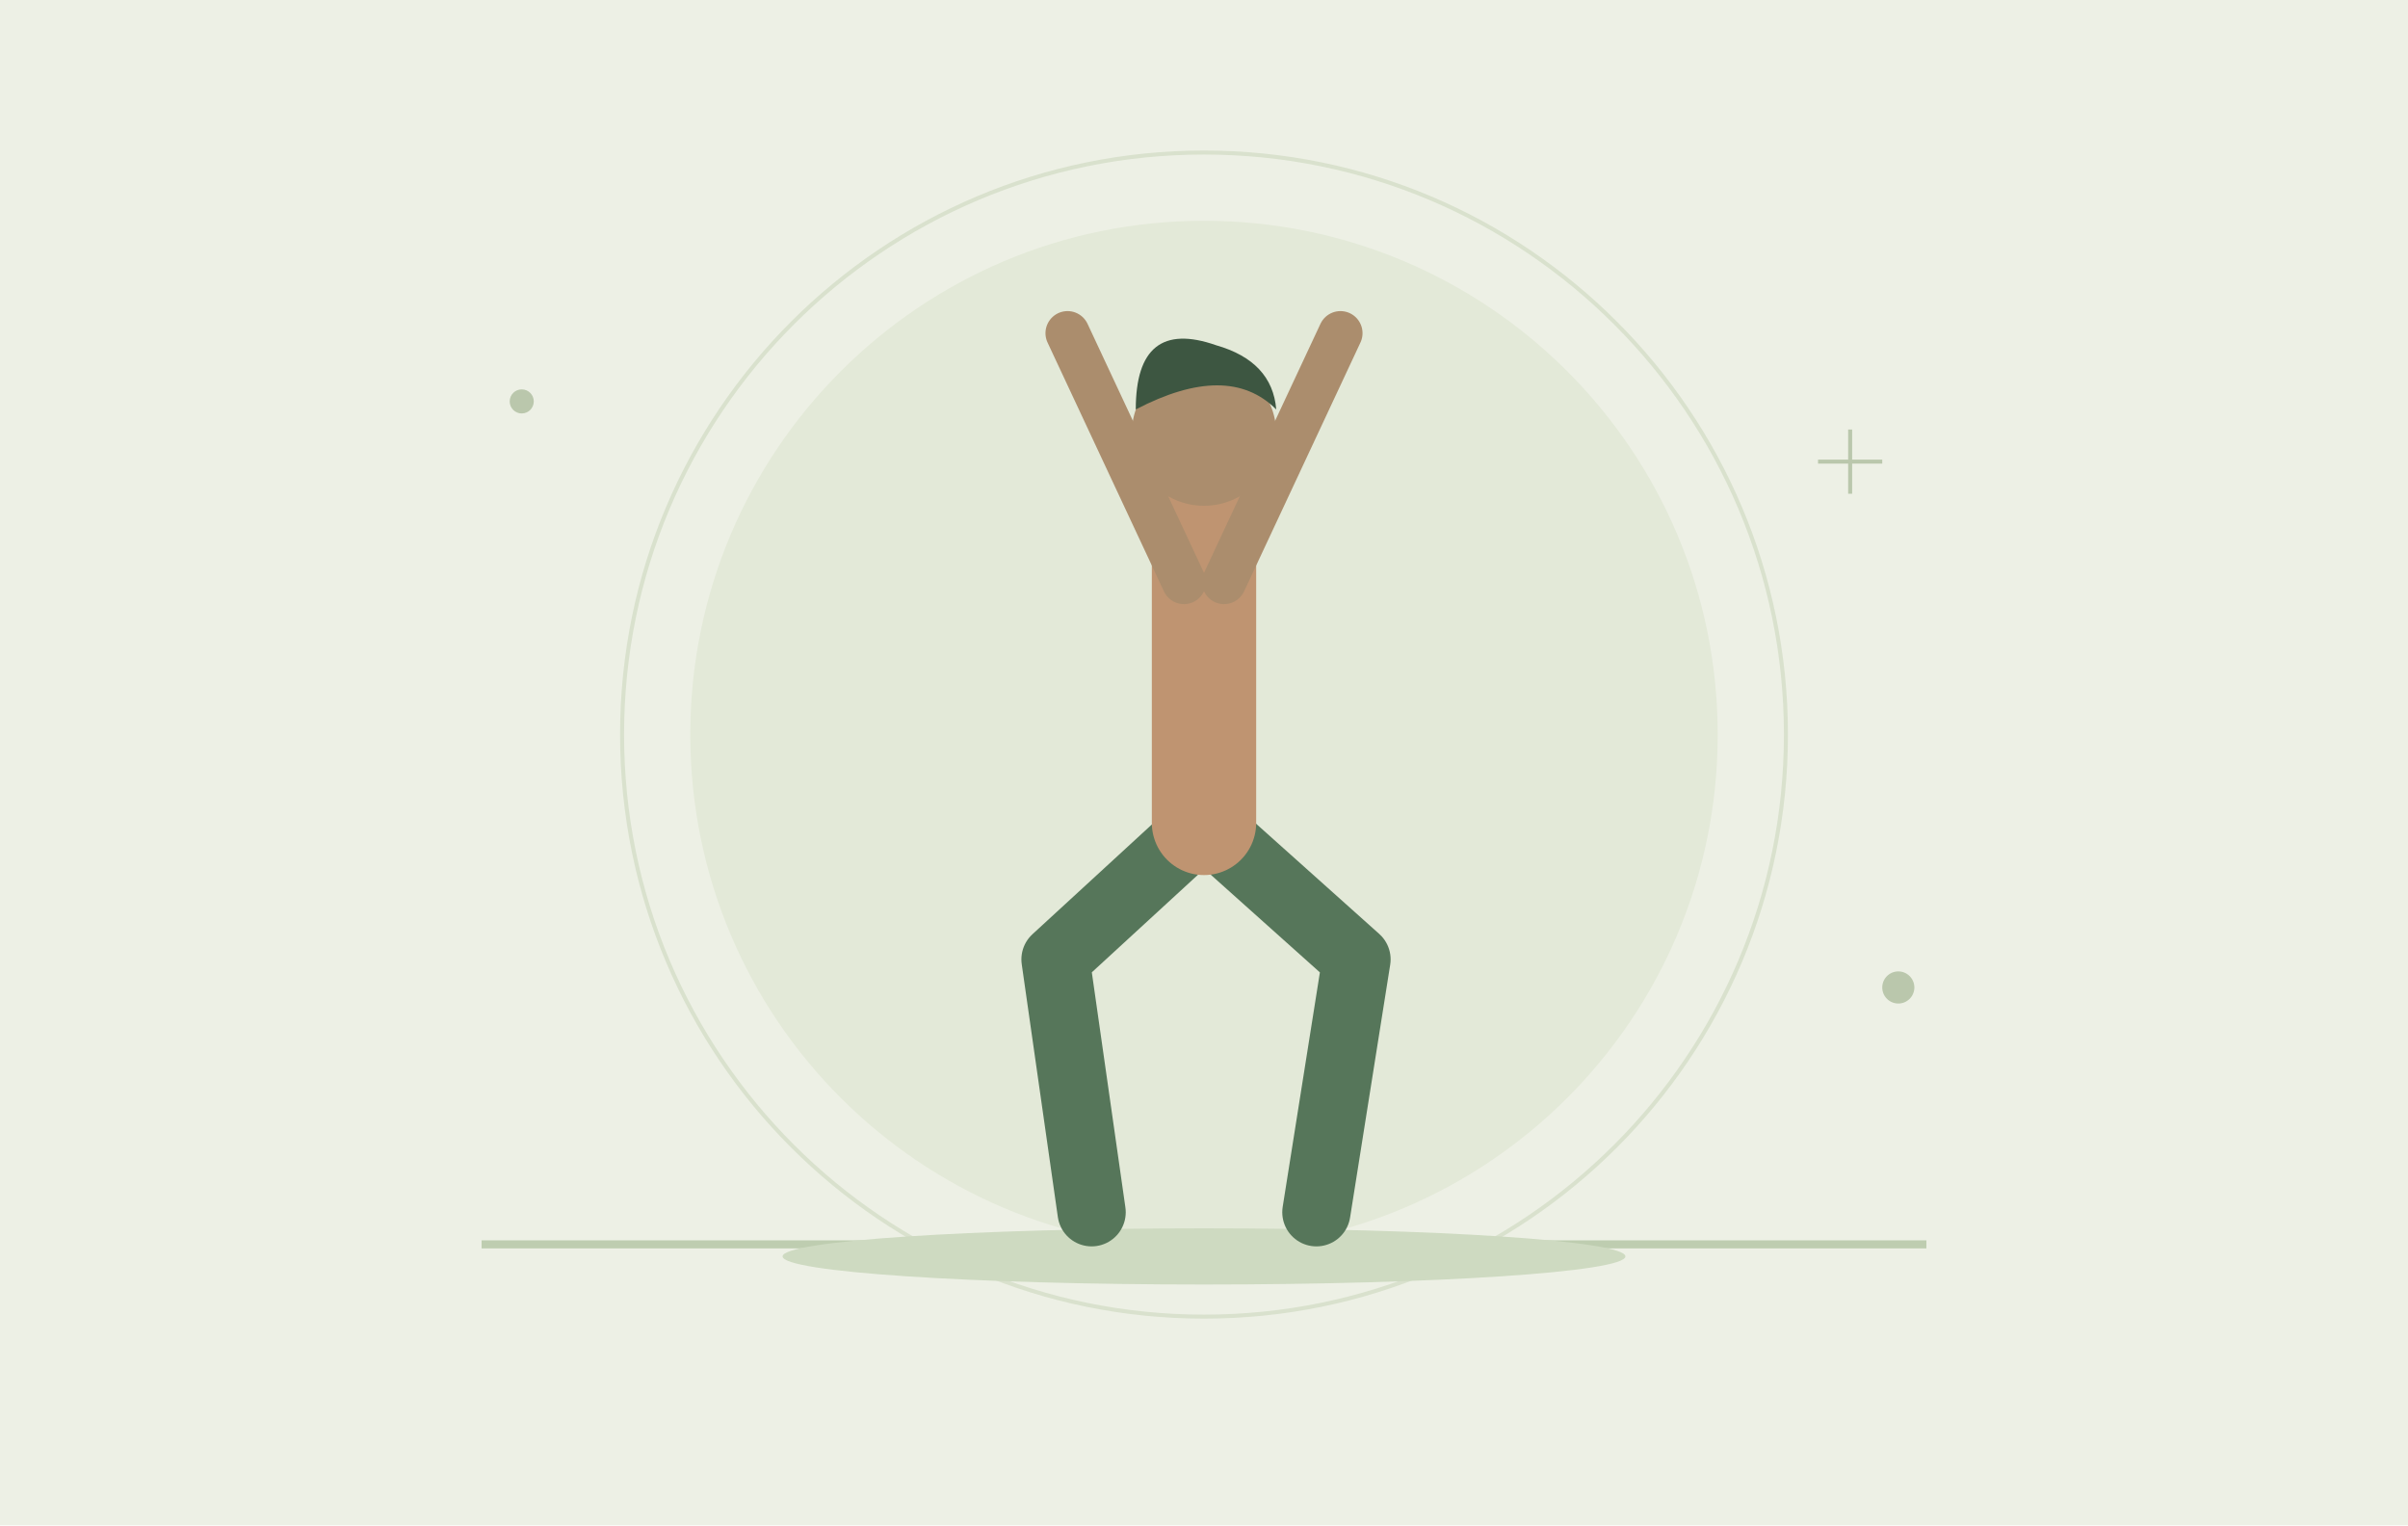
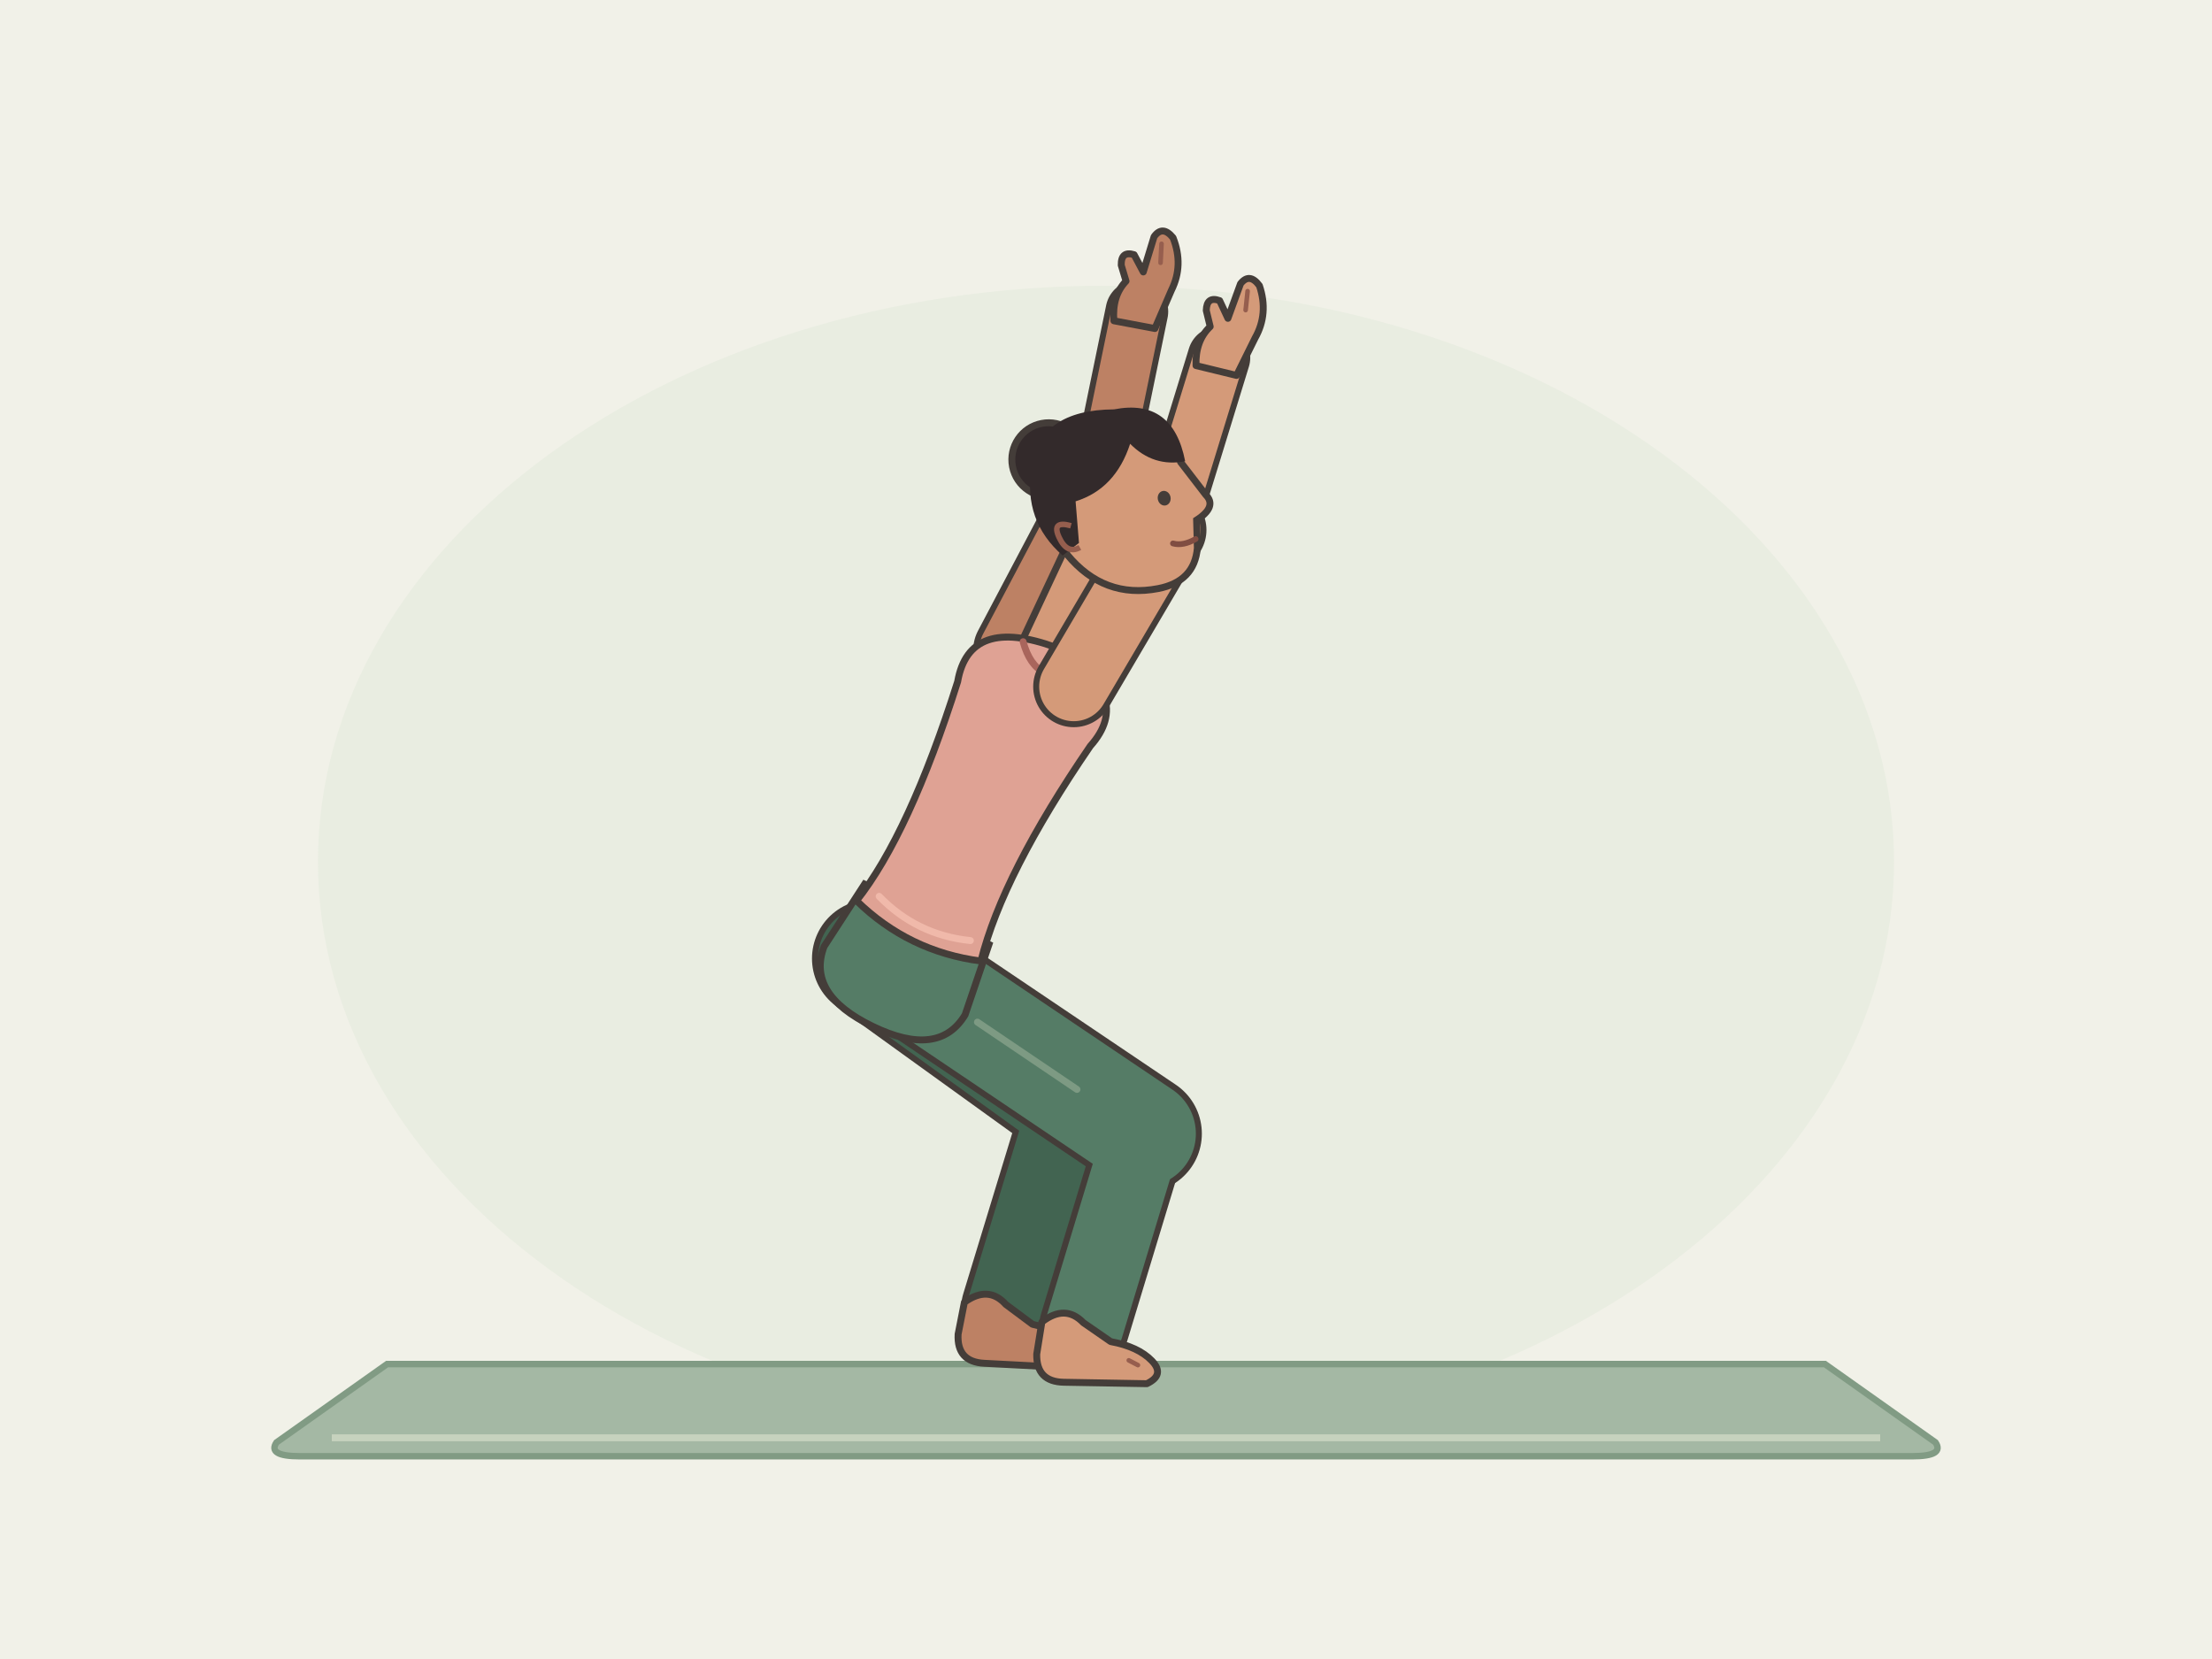
- <svg xmlns="http://www.w3.org/2000/svg" width="600" height="380" viewBox="0 0 600 380" role="img">
-   <rect width="600" height="380" fill="#edf0e5" />
-   <circle cx="300" cy="183" r="128" fill="#e3e9d8" />
-   <circle cx="300" cy="183" r="145" fill="none" stroke="#d9e1cd" />
-   <path d="M120 310h360" stroke="#becdb0" stroke-width="2" />
-   <ellipse cx="300" cy="313" rx="105" ry="7" fill="#cedac1" />
-   <g fill="none" stroke-linecap="round" stroke-linejoin="round">
-     <path d="M300 205L263 239L272 302M300 205L338 239L328 302" stroke="#56765a" stroke-width="17" />
-     <path d="M300 131L300 205" stroke="#bf9471" stroke-width="26" />
-     <path d="M295 145L266 83M305 145L334 83" stroke="#ab8d6d" stroke-width="11" />
-   </g>
-   <circle cx="300" cy="108" r="18" fill="#ab8d6d" />
-   <path d="M283 102q0-23 20-16 14 4 15 16-12-12-35 0" fill="#3d5641" />
-   <g fill="#98ac86" opacity=".6">
-     <circle cx="130" cy="100" r="3" />
-     <circle cx="473" cy="246" r="4" />
-     <path d="M453 115h16m-8-8v16" stroke="#98ac86" stroke-width="1" />
+ <svg xmlns="http://www.w3.org/2000/svg" width="480" height="360" viewBox="0 0 480 360" role="img">
+   <rect width="480" height="360" fill="#f1f1e8" />
+   <ellipse cx="240" cy="187" rx="171" ry="125" fill="#e9ede1" />
+   <g>
+     <path d="M84 296H396L420 313Q422 316 415 316H65Q58 316 60 313Z" fill="#a4b8a4" stroke="#819b84" stroke-width="1.4" />
+     <path d="M72 312h336" fill="none" stroke="#c6d2be" stroke-width="1.5" />
+     <path d="M189 208L232 239" fill="none" stroke="#443d39" stroke-width="25.6" stroke-linecap="round" stroke-linejoin="round" />
+     <path d="M232 239L218.4 283.6" fill="none" stroke="#443d39" stroke-width="19.6" stroke-linecap="round" stroke-linejoin="round" />
+     <path d="M189 208L232 239" fill="none" stroke="#426451" stroke-width="23" stroke-linecap="round" stroke-linejoin="round" />
+     <path d="M232 239L218.4 283.6" fill="none" stroke="#426451" stroke-width="17" stroke-linecap="round" stroke-linejoin="round" />
+     <path d="M198.5 214.8L218.7 229.4" fill="none" stroke="#607c69" stroke-width="1.5" stroke-linecap="round" stroke-linejoin="round" />
+     <g transform="translate(217 288) rotate(3)">
+       <path d="M-8-5Q-3-9 1-5L7-1Q13 0 16 3Q19 6 15 8L-3 8Q-9 8-9 2Z" fill="#bd8164" stroke="#443d39" stroke-width="1.5" stroke-linejoin="round" />
+       <path d="M11 3l2 1" fill="none" stroke="#965e4e" stroke-width="1" stroke-linecap="round" stroke-linejoin="round" />
+     </g>
+     <path d="M220 141L239 105" fill="none" stroke="#443d39" stroke-width="17.6" stroke-linecap="round" stroke-linejoin="round" />
+     <path d="M239 105L246.7 67.6" fill="none" stroke="#443d39" stroke-width="13.6" stroke-linecap="round" stroke-linejoin="round" />
+     <path d="M220 141L239 105" fill="none" stroke="#bd8164" stroke-width="15" stroke-linecap="round" stroke-linejoin="round" />
+     <path d="M239 105L246.7 67.6" fill="none" stroke="#bd8164" stroke-width="11" stroke-linecap="round" stroke-linejoin="round" />
+     <g transform="translate(247 66) rotate(-73)">
+       <path d="M-5-4Q0-6 4-4L7-6Q10-7 10-4L7-1L15-1Q18 0 16 3Q11 7 5 6L-4 5Z" fill="#bd8164" stroke="#443d39" stroke-width="1.5" stroke-linejoin="round" />
+       <path d="M10 2l4-1" fill="none" stroke="#965e4e" stroke-width="1" stroke-linecap="round" stroke-linejoin="round" />
+     </g>
+     <path d="M202 215L248 246" fill="none" stroke="#443d39" stroke-width="25.6" stroke-linecap="round" stroke-linejoin="round" />
+     <path d="M248 246L235.3 287.9" fill="none" stroke="#443d39" stroke-width="19.6" stroke-linecap="round" stroke-linejoin="round" />
+     <path d="M202 215L248 246" fill="none" stroke="#557c66" stroke-width="23" stroke-linecap="round" stroke-linejoin="round" />
+     <path d="M248 246L235.3 287.9" fill="none" stroke="#557c66" stroke-width="17" stroke-linecap="round" stroke-linejoin="round" />
+     <path d="M212.1 221.8L233.7 236.4" fill="none" stroke="#7d9a83" stroke-width="1.5" stroke-linecap="round" stroke-linejoin="round" />
+     <g transform="translate(234 292) rotate(1)">
+       <path d="M-8-5Q-3-9 1-5L7-1Q13 0 16 3Q19 6 15 8L-3 8Q-9 8-9 2Z" fill="#d49a79" stroke="#443d39" stroke-width="1.5" stroke-linejoin="round" />
+       <path d="M11 3l2 1" fill="none" stroke="#965e4e" stroke-width="1" stroke-linecap="round" stroke-linejoin="round" />
+     </g>
+     <path d="M227 145L240.4 116.4" fill="none" stroke="#443d39" stroke-width="16" stroke-linecap="round" stroke-linejoin="round" />
+     <path d="M227 145L240.4 116.4" fill="none" stroke="#d49a79" stroke-width="13" stroke-linecap="round" stroke-linejoin="round" />
+     <g transform="translate(195 211) rotate(25.87)">
+       <path d="M-17 2Q-16 13 0 13Q16 13 17 2L15 -14H-15Z" fill="#557c66" stroke="#443d39" stroke-width="1.5" />
+       <path d="M-15 -10Q-11 -28 -16 -62.348Q-20 -76.348 0 -78.348Q20 -76.348 16 -62.348Q11 -29 15 -10Q0 -5 -15 -10Z" fill="#dfa294" stroke="#443d39" stroke-width="1.5" />
+       <path d="M-7 -76.348Q0 -68.348 7 -76.348" fill="none" stroke="#a9655c" stroke-width="1.5" stroke-linecap="round" stroke-linejoin="round" />
+       <path d="M-11 -13Q0 -9 11 -13" fill="none" stroke="#f0b9aa" stroke-width="1.5" stroke-linecap="round" stroke-linejoin="round" />
+     </g>
+     <path d="M233 149L253 115" fill="none" stroke="#443d39" stroke-width="17.6" stroke-linecap="round" stroke-linejoin="round" />
+     <path d="M253 115L264.5 77.6" fill="none" stroke="#443d39" stroke-width="13.6" stroke-linecap="round" stroke-linejoin="round" />
+     <path d="M233 149L253 115" fill="none" stroke="#d49a79" stroke-width="15" stroke-linecap="round" stroke-linejoin="round" />
+     <path d="M253 115L264.5 77.6" fill="none" stroke="#d49a79" stroke-width="11" stroke-linecap="round" stroke-linejoin="round" />
+     <g transform="translate(265 76) rotate(-70)">
+       <path d="M-5-4Q0-6 4-4L7-6Q10-7 10-4L7-1L15-1Q18 0 16 3Q11 7 5 6L-4 5Z" fill="#d49a79" stroke="#443d39" stroke-width="1.5" stroke-linejoin="round" />
+       <path d="M10 2l4-1" fill="none" stroke="#965e4e" stroke-width="1" stroke-linecap="round" stroke-linejoin="round" />
+     </g>
+     <g transform="translate(243 111) rotate(-11) scale(1 1)">
+       <circle cx="-13" cy="-14" r="8" fill="#332a2b" stroke="#443d39" stroke-width="1.5" />
+       <path d="M-15-7Q-14-22 1-21Q14-22 15-8L19 0Q21 3 16 5L15 11Q13 18 5 18Q-7 18-13 7Z" fill="#d49a79" stroke="#443d39" stroke-width="1.5" />
+       <path d="M-14 7Q-21-2-17-13Q-13-25 3-22Q16-22 16-8Q9-8 5-14Q0-5-9-4L-10 5Z" fill="#332a2b" />
+       <ellipse cx="10" cy="-1" rx="1.4" ry="1.6" fill="#443d39" />
+       <path d="M-11 1q-4-2-3 2t4 3" fill="none" stroke="#965e4e" stroke-width="1.2" />
+       <path d="M10 9q2 1 5 0" fill="none" stroke="#804d42" stroke-width="1.25" stroke-linecap="round" stroke-linejoin="round" />
+     </g>
  </g>
</svg>
